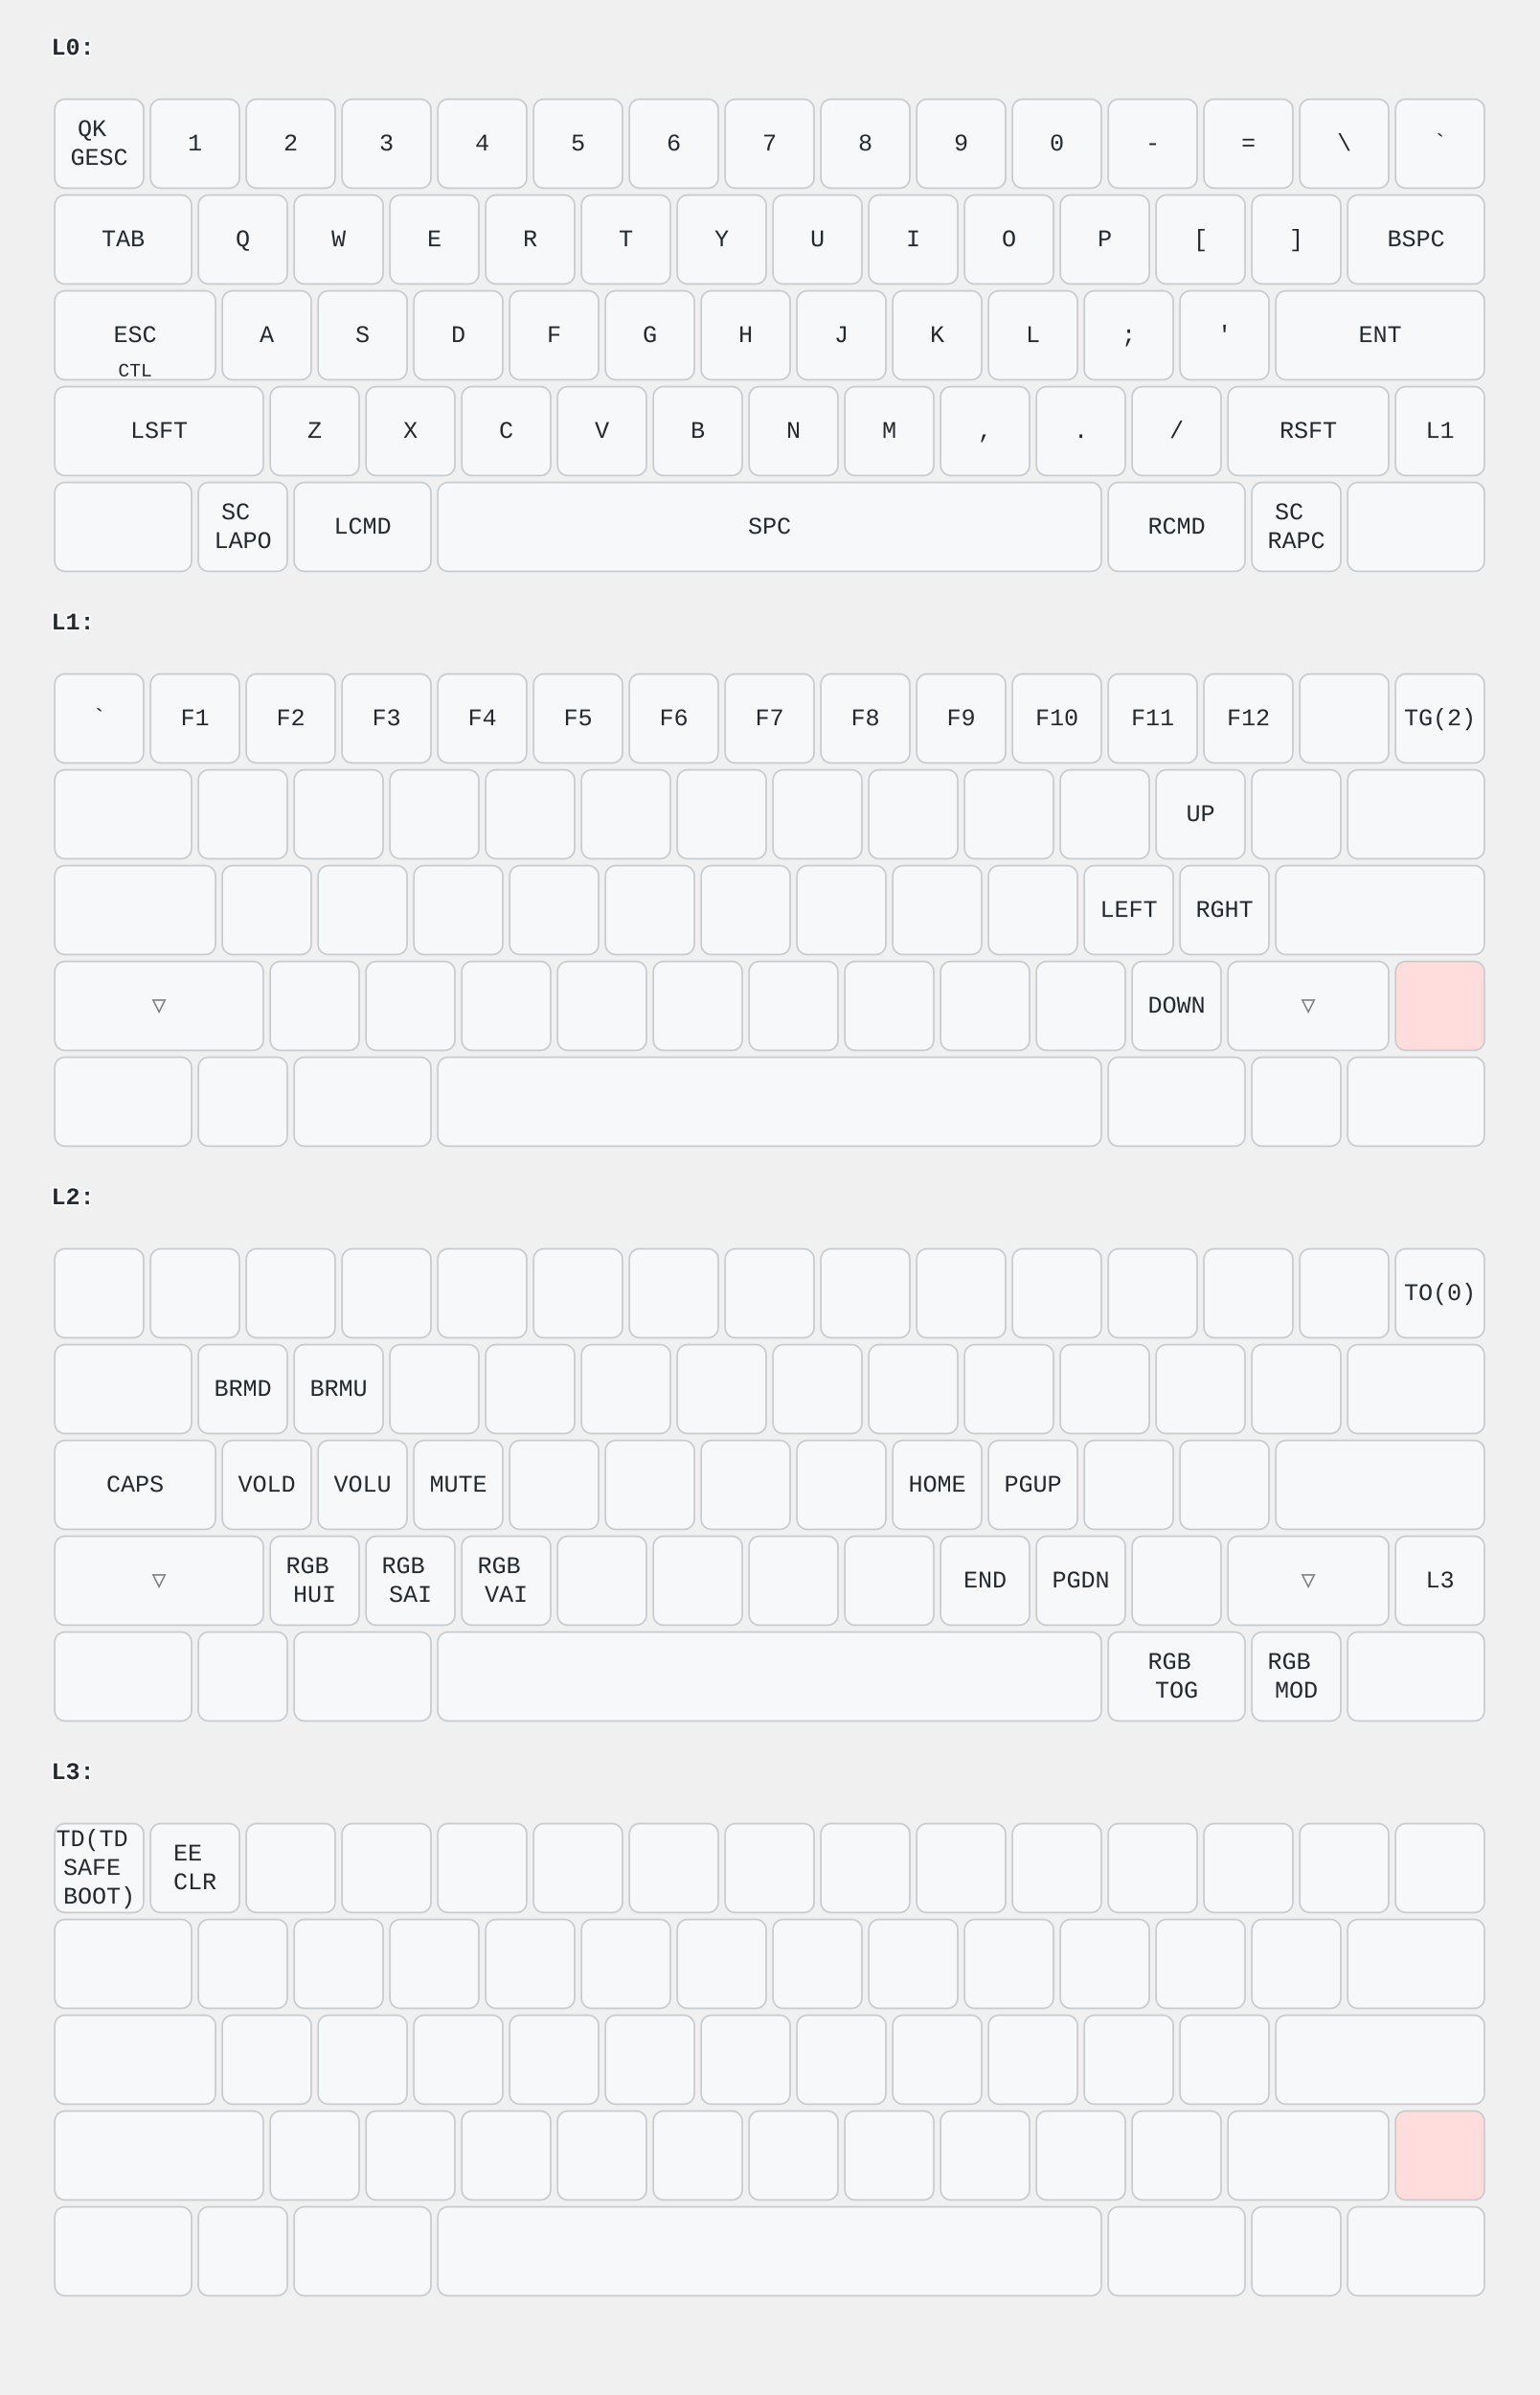
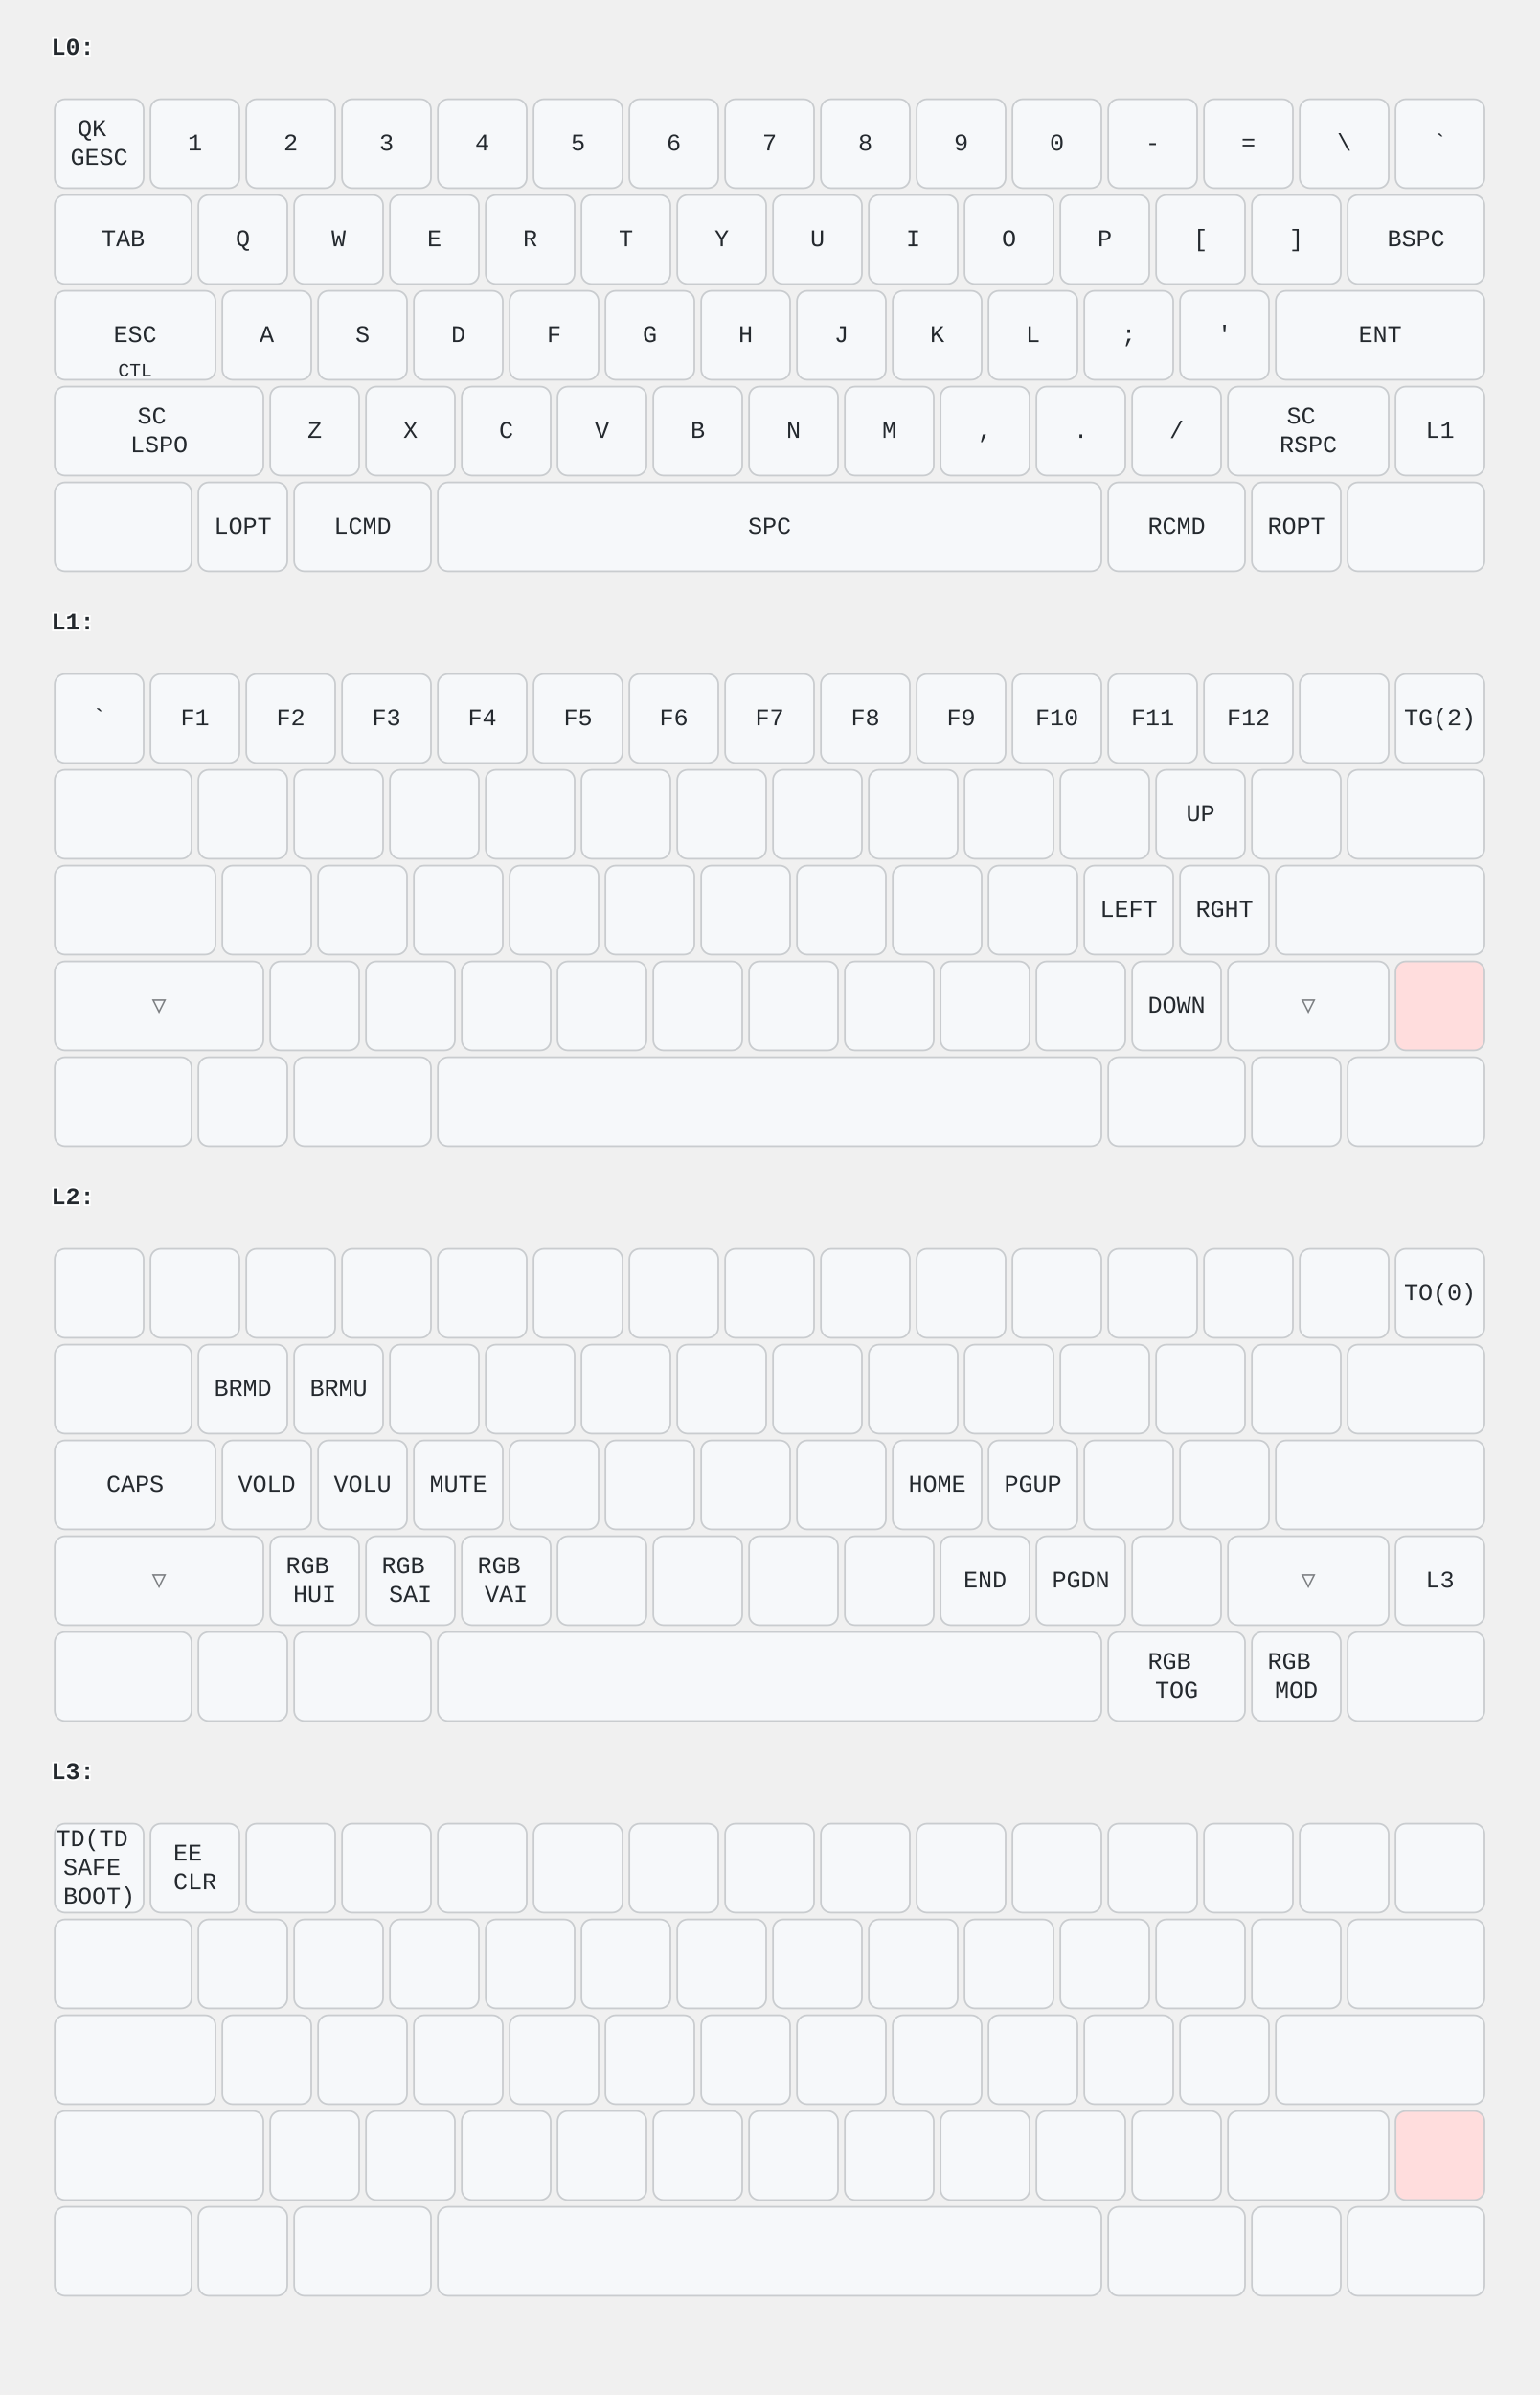
<svg xmlns="http://www.w3.org/2000/svg" width="900.0" height="1400.0" viewBox="0 0 900.0 1400.0" class="keymap">
  <style>/* inherit to force styles through use tags*/
svg path {
    fill: inherit;
}
/* font and background color specifications */
svg.keymap {
    font-family: SFMono-Regular,Consolas,Liberation Mono,Menlo,monospace;
    font-size: 14px;
    font-kerning: normal;
    text-rendering: optimizeLegibility;
    fill: #24292e;
}

/* default key styling */
rect.key {
    fill: #f6f8fa;
    stroke: #c9cccf;
    stroke-width: 1;
}

/* color accent for combo boxes */
rect.combo {
    fill: #cdf;
}

/* color accent for held keys */
rect.held, rect.combo.held {
    fill: #fdd;
}

/* color accent for ghost (optional) keys */
rect.ghost, rect.combo.ghost {
    stroke-dasharray: 4, 4;
    stroke-width: 2;
}

text {
    text-anchor: middle;
    dominant-baseline: middle;
}

/* styling for layer labels */
text.label {
    font-weight: bold;
    text-anchor: start;
    stroke: white;
    stroke-width: 2;
    paint-order: stroke;
}

/* styling for combo tap, and key hold/shifted label text */
text.combo, text.hold, text.shifted {
    font-size: 11px;
}

text.hold {
    text-anchor: middle;
    dominant-baseline: auto;
}

text.shifted {
    text-anchor: middle;
    dominant-baseline: hanging;
}

/* styling for hold/shifted label text in combo box */
text.combo.hold, text.combo.shifted {
    font-size: 8px;
}

/* lighter symbol for transparent keys */
text.trans {
    fill: #7b7e81;
}

/* styling for combo dendrons */
path.combo {
    stroke-width: 1;
    stroke: gray;
    fill: none;
}

/* Start Tabler Icons Cleanup */
/* cannot use height/width with glyphs */
.icon-tabler &gt; path {
    fill: inherit;
    stroke: inherit;
}
/* hide tabler's default box */
.icon-tabler &gt; path[stroke="none"][fill="none"] {
    visibility: collapse;
}
/* End Tabler Icons Cleanup */
</style>
  <g class="layer-L0">
    <text x="30.0" y="28.0" class="label">L0:</text>
    <rect rx="6.0" ry="6.0" x="32.0" y="58.0" width="52.0" height="52.0" class="key" />
    <text x="58.0" y="84.0" class="tap">
      <tspan x="58.0" dy="-0.6em">QK</tspan>
      <tspan x="58.0" dy="1.2em">GESC</tspan>
    </text>
    <rect rx="6.0" ry="6.0" x="88.0" y="58.0" width="52.0" height="52.0" class="key" />
    <text x="114.0" y="84.0" class="tap">1</text>
    <rect rx="6.0" ry="6.0" x="144.0" y="58.0" width="52.0" height="52.0" class="key" />
    <text x="170.0" y="84.0" class="tap">2</text>
    <rect rx="6.0" ry="6.0" x="200.0" y="58.0" width="52.0" height="52.0" class="key" />
    <text x="226.0" y="84.0" class="tap">3</text>
    <rect rx="6.0" ry="6.0" x="256.0" y="58.0" width="52.0" height="52.0" class="key" />
    <text x="282.0" y="84.0" class="tap">4</text>
    <rect rx="6.0" ry="6.0" x="312.0" y="58.0" width="52.0" height="52.0" class="key" />
    <text x="338.0" y="84.0" class="tap">5</text>
    <rect rx="6.0" ry="6.0" x="368.0" y="58.0" width="52.0" height="52.0" class="key" />
    <text x="394.0" y="84.0" class="tap">6</text>
    <rect rx="6.0" ry="6.0" x="424.0" y="58.0" width="52.0" height="52.0" class="key" />
    <text x="450.0" y="84.0" class="tap">7</text>
    <rect rx="6.0" ry="6.0" x="480.0" y="58.0" width="52.0" height="52.0" class="key" />
    <text x="506.0" y="84.0" class="tap">8</text>
    <rect rx="6.0" ry="6.0" x="536.0" y="58.0" width="52.0" height="52.0" class="key" />
    <text x="562.0" y="84.0" class="tap">9</text>
    <rect rx="6.0" ry="6.0" x="592.0" y="58.0" width="52.0" height="52.0" class="key" />
    <text x="618.0" y="84.0" class="tap">0</text>
    <rect rx="6.0" ry="6.0" x="648.0" y="58.0" width="52.0" height="52.0" class="key" />
    <text x="674.0" y="84.0" class="tap">-</text>
    <rect rx="6.0" ry="6.0" x="704.0" y="58.0" width="52.0" height="52.0" class="key" />
    <text x="730.0" y="84.0" class="tap">=</text>
    <rect rx="6.0" ry="6.0" x="760.0" y="58.0" width="52.0" height="52.0" class="key" />
    <text x="786.0" y="84.0" class="tap">\</text>
    <rect rx="6.0" ry="6.0" x="816.0" y="58.0" width="52.0" height="52.0" class="key" />
    <text x="842.0" y="84.0" class="tap">`</text>
    <rect rx="6.0" ry="6.0" x="32.0" y="114.0" width="80.0" height="52.0" class="key" />
    <text x="72.0" y="140.0" class="tap">TAB</text>
    <rect rx="6.0" ry="6.0" x="116.0" y="114.0" width="52.0" height="52.0" class="key" />
    <text x="142.0" y="140.0" class="tap">Q</text>
    <rect rx="6.0" ry="6.0" x="172.0" y="114.0" width="52.0" height="52.0" class="key" />
    <text x="198.0" y="140.0" class="tap">W</text>
    <rect rx="6.0" ry="6.0" x="228.0" y="114.0" width="52.0" height="52.0" class="key" />
    <text x="254.0" y="140.0" class="tap">E</text>
    <rect rx="6.0" ry="6.0" x="284.0" y="114.0" width="52.0" height="52.0" class="key" />
    <text x="310.0" y="140.0" class="tap">R</text>
    <rect rx="6.0" ry="6.0" x="340.0" y="114.0" width="52.0" height="52.0" class="key" />
    <text x="366.0" y="140.0" class="tap">T</text>
    <rect rx="6.0" ry="6.0" x="396.0" y="114.0" width="52.0" height="52.0" class="key" />
    <text x="422.0" y="140.0" class="tap">Y</text>
    <rect rx="6.0" ry="6.0" x="452.0" y="114.0" width="52.0" height="52.0" class="key" />
    <text x="478.0" y="140.0" class="tap">U</text>
    <rect rx="6.0" ry="6.0" x="508.0" y="114.0" width="52.0" height="52.0" class="key" />
    <text x="534.0" y="140.0" class="tap">I</text>
    <rect rx="6.0" ry="6.0" x="564.0" y="114.0" width="52.0" height="52.0" class="key" />
    <text x="590.0" y="140.0" class="tap">O</text>
    <rect rx="6.0" ry="6.0" x="620.0" y="114.0" width="52.0" height="52.0" class="key" />
    <text x="646.0" y="140.0" class="tap">P</text>
    <rect rx="6.0" ry="6.0" x="676.0" y="114.0" width="52.0" height="52.0" class="key" />
    <text x="702.0" y="140.0" class="tap">[</text>
    <rect rx="6.0" ry="6.0" x="732.0" y="114.0" width="52.0" height="52.0" class="key" />
    <text x="758.0" y="140.0" class="tap">]</text>
    <rect rx="6.0" ry="6.0" x="788.0" y="114.0" width="80.0" height="52.0" class="key" />
    <text x="828.0" y="140.0" class="tap">BSPC</text>
    <rect rx="6.0" ry="6.0" x="32.0" y="170.0" width="94.0" height="52.0" class="key" />
    <text x="79.0" y="196.0" class="tap">ESC</text>
    <text x="79.0" y="220.0" class="hold">CTL</text>
    <rect rx="6.0" ry="6.0" x="130.0" y="170.0" width="52.0" height="52.0" class="key" />
    <text x="156.0" y="196.0" class="tap">A</text>
    <rect rx="6.0" ry="6.0" x="186.0" y="170.0" width="52.0" height="52.0" class="key" />
    <text x="212.0" y="196.0" class="tap">S</text>
    <rect rx="6.0" ry="6.0" x="242.0" y="170.0" width="52.0" height="52.0" class="key" />
    <text x="268.0" y="196.0" class="tap">D</text>
    <rect rx="6.0" ry="6.0" x="298.0" y="170.0" width="52.0" height="52.0" class="key" />
    <text x="324.0" y="196.0" class="tap">F</text>
    <rect rx="6.0" ry="6.0" x="354.0" y="170.0" width="52.0" height="52.0" class="key" />
    <text x="380.0" y="196.0" class="tap">G</text>
    <rect rx="6.0" ry="6.0" x="410.0" y="170.0" width="52.0" height="52.0" class="key" />
    <text x="436.0" y="196.0" class="tap">H</text>
    <rect rx="6.0" ry="6.0" x="466.0" y="170.0" width="52.0" height="52.0" class="key" />
    <text x="492.0" y="196.0" class="tap">J</text>
    <rect rx="6.0" ry="6.0" x="522.0" y="170.0" width="52.0" height="52.0" class="key" />
    <text x="548.0" y="196.0" class="tap">K</text>
    <rect rx="6.0" ry="6.0" x="578.0" y="170.0" width="52.0" height="52.0" class="key" />
    <text x="604.0" y="196.0" class="tap">L</text>
    <rect rx="6.0" ry="6.0" x="634.0" y="170.0" width="52.0" height="52.0" class="key" />
    <text x="660.0" y="196.0" class="tap">;</text>
    <rect rx="6.0" ry="6.0" x="690.0" y="170.0" width="52.0" height="52.0" class="key" />
    <text x="716.0" y="196.0" class="tap">'</text>
    <rect rx="6.0" ry="6.0" x="746.0" y="170.0" width="122.0" height="52.0" class="key" />
    <text x="807.0" y="196.0" class="tap">ENT</text>
    <rect rx="6.0" ry="6.0" x="32.0" y="226.0" width="122.0" height="52.0" class="key" />
-     <text x="93.0" y="252.0" class="tap">LSFT</text>
+     <text x="93.0" y="252.0" class="tap">
+       <tspan x="93.0" dy="-0.6em">SC</tspan>
+       <tspan x="93.0" dy="1.2em">LSPO</tspan>
+     </text>
    <rect rx="6.0" ry="6.0" x="158.0" y="226.0" width="52.0" height="52.0" class="key" />
    <text x="184.0" y="252.0" class="tap">Z</text>
    <rect rx="6.0" ry="6.0" x="214.0" y="226.0" width="52.0" height="52.0" class="key" />
    <text x="240.0" y="252.0" class="tap">X</text>
    <rect rx="6.0" ry="6.0" x="270.0" y="226.0" width="52.0" height="52.0" class="key" />
    <text x="296.0" y="252.0" class="tap">C</text>
    <rect rx="6.0" ry="6.0" x="326.0" y="226.0" width="52.0" height="52.0" class="key" />
    <text x="352.0" y="252.0" class="tap">V</text>
    <rect rx="6.0" ry="6.0" x="382.0" y="226.0" width="52.0" height="52.0" class="key" />
    <text x="408.0" y="252.0" class="tap">B</text>
    <rect rx="6.0" ry="6.0" x="438.0" y="226.0" width="52.0" height="52.0" class="key" />
    <text x="464.0" y="252.0" class="tap">N</text>
    <rect rx="6.0" ry="6.0" x="494.0" y="226.0" width="52.0" height="52.0" class="key" />
    <text x="520.0" y="252.0" class="tap">M</text>
    <rect rx="6.0" ry="6.0" x="550.0" y="226.0" width="52.0" height="52.0" class="key" />
    <text x="576.0" y="252.0" class="tap">,</text>
    <rect rx="6.0" ry="6.0" x="606.0" y="226.0" width="52.0" height="52.0" class="key" />
    <text x="632.0" y="252.0" class="tap">.</text>
    <rect rx="6.0" ry="6.0" x="662.0" y="226.0" width="52.0" height="52.0" class="key" />
    <text x="688.0" y="252.0" class="tap">/</text>
    <rect rx="6.0" ry="6.0" x="718.0" y="226.0" width="94.0" height="52.0" class="key" />
-     <text x="765.0" y="252.0" class="tap">RSFT</text>
+     <text x="765.0" y="252.0" class="tap">
+       <tspan x="765.0" dy="-0.6em">SC</tspan>
+       <tspan x="765.0" dy="1.2em">RSPC</tspan>
+     </text>
    <rect rx="6.0" ry="6.0" x="816.0" y="226.0" width="52.0" height="52.0" class="key" />
    <text x="842.0" y="252.0" class="tap">L1</text>
    <rect rx="6.0" ry="6.0" x="32.0" y="282.0" width="80.0" height="52.0" class="key" />
    <rect rx="6.0" ry="6.0" x="116.0" y="282.0" width="52.0" height="52.0" class="key" />
-     <text x="142.0" y="308.0" class="tap">
-       <tspan x="142.0" dy="-0.6em">SC</tspan>
-       <tspan x="142.0" dy="1.2em">LAPO</tspan>
-     </text>
+     <text x="142.0" y="308.0" class="tap">LOPT</text>
    <rect rx="6.0" ry="6.0" x="172.0" y="282.0" width="80.0" height="52.0" class="key" />
    <text x="212.0" y="308.0" class="tap">LCMD</text>
    <rect rx="6.0" ry="6.0" x="256.0" y="282.0" width="388.0" height="52.0" class="key" />
    <text x="450.0" y="308.0" class="tap">SPC</text>
    <rect rx="6.0" ry="6.0" x="648.0" y="282.0" width="80.0" height="52.0" class="key" />
    <text x="688.0" y="308.0" class="tap">RCMD</text>
    <rect rx="6.0" ry="6.0" x="732.0" y="282.0" width="52.0" height="52.0" class="key" />
-     <text x="758.0" y="308.0" class="tap">
-       <tspan x="758.0" dy="-0.6em">SC</tspan>
-       <tspan x="758.0" dy="1.2em">RAPC</tspan>
-     </text>
+     <text x="758.0" y="308.0" class="tap">ROPT</text>
    <rect rx="6.0" ry="6.0" x="788.0" y="282.0" width="80.0" height="52.0" class="key" />
  </g>
  <g class="layer-L1">
    <text x="30.0" y="364.0" class="label">L1:</text>
    <rect rx="6.0" ry="6.0" x="32.0" y="394.0" width="52.0" height="52.0" class="key" />
    <text x="58.0" y="420.0" class="tap">`</text>
    <rect rx="6.0" ry="6.0" x="88.0" y="394.0" width="52.0" height="52.0" class="key" />
    <text x="114.0" y="420.0" class="tap">F1</text>
    <rect rx="6.0" ry="6.0" x="144.0" y="394.0" width="52.0" height="52.0" class="key" />
    <text x="170.0" y="420.0" class="tap">F2</text>
    <rect rx="6.0" ry="6.0" x="200.0" y="394.0" width="52.0" height="52.0" class="key" />
    <text x="226.0" y="420.0" class="tap">F3</text>
    <rect rx="6.0" ry="6.0" x="256.0" y="394.0" width="52.0" height="52.0" class="key" />
    <text x="282.0" y="420.0" class="tap">F4</text>
    <rect rx="6.0" ry="6.0" x="312.0" y="394.0" width="52.0" height="52.0" class="key" />
    <text x="338.0" y="420.0" class="tap">F5</text>
    <rect rx="6.0" ry="6.0" x="368.0" y="394.0" width="52.0" height="52.0" class="key" />
    <text x="394.0" y="420.0" class="tap">F6</text>
    <rect rx="6.0" ry="6.0" x="424.0" y="394.0" width="52.0" height="52.0" class="key" />
    <text x="450.0" y="420.0" class="tap">F7</text>
    <rect rx="6.0" ry="6.0" x="480.0" y="394.0" width="52.0" height="52.0" class="key" />
    <text x="506.0" y="420.0" class="tap">F8</text>
    <rect rx="6.0" ry="6.0" x="536.0" y="394.0" width="52.0" height="52.0" class="key" />
    <text x="562.0" y="420.0" class="tap">F9</text>
    <rect rx="6.0" ry="6.0" x="592.0" y="394.0" width="52.0" height="52.0" class="key" />
    <text x="618.0" y="420.0" class="tap">F10</text>
    <rect rx="6.0" ry="6.0" x="648.0" y="394.0" width="52.0" height="52.0" class="key" />
    <text x="674.0" y="420.0" class="tap">F11</text>
    <rect rx="6.0" ry="6.0" x="704.0" y="394.0" width="52.0" height="52.0" class="key" />
    <text x="730.0" y="420.0" class="tap">F12</text>
    <rect rx="6.0" ry="6.0" x="760.0" y="394.0" width="52.0" height="52.0" class="key" />
    <rect rx="6.0" ry="6.0" x="816.0" y="394.0" width="52.0" height="52.0" class="key" />
    <text x="842.0" y="420.0" class="tap">TG(2)</text>
    <rect rx="6.0" ry="6.0" x="32.0" y="450.0" width="80.0" height="52.0" class="key" />
    <rect rx="6.0" ry="6.0" x="116.0" y="450.0" width="52.0" height="52.0" class="key" />
    <rect rx="6.0" ry="6.0" x="172.0" y="450.0" width="52.0" height="52.0" class="key" />
    <rect rx="6.0" ry="6.0" x="228.0" y="450.0" width="52.0" height="52.0" class="key" />
    <rect rx="6.0" ry="6.0" x="284.0" y="450.0" width="52.0" height="52.0" class="key" />
    <rect rx="6.0" ry="6.0" x="340.0" y="450.0" width="52.0" height="52.0" class="key" />
    <rect rx="6.0" ry="6.0" x="396.0" y="450.0" width="52.0" height="52.0" class="key" />
    <rect rx="6.0" ry="6.0" x="452.0" y="450.0" width="52.0" height="52.0" class="key" />
    <rect rx="6.0" ry="6.0" x="508.0" y="450.0" width="52.0" height="52.0" class="key" />
    <rect rx="6.0" ry="6.0" x="564.0" y="450.0" width="52.0" height="52.0" class="key" />
    <rect rx="6.0" ry="6.0" x="620.0" y="450.0" width="52.0" height="52.0" class="key" />
    <rect rx="6.0" ry="6.0" x="676.0" y="450.0" width="52.0" height="52.0" class="key" />
    <text x="702.0" y="476.0" class="tap">UP</text>
    <rect rx="6.0" ry="6.0" x="732.0" y="450.0" width="52.0" height="52.0" class="key" />
    <rect rx="6.0" ry="6.0" x="788.0" y="450.0" width="80.0" height="52.0" class="key" />
    <rect rx="6.0" ry="6.0" x="32.0" y="506.0" width="94.0" height="52.0" class="key" />
    <rect rx="6.0" ry="6.0" x="130.0" y="506.0" width="52.0" height="52.0" class="key" />
    <rect rx="6.0" ry="6.0" x="186.0" y="506.0" width="52.0" height="52.0" class="key" />
    <rect rx="6.0" ry="6.0" x="242.0" y="506.0" width="52.0" height="52.0" class="key" />
    <rect rx="6.0" ry="6.0" x="298.0" y="506.0" width="52.0" height="52.0" class="key" />
    <rect rx="6.0" ry="6.0" x="354.0" y="506.0" width="52.0" height="52.0" class="key" />
    <rect rx="6.0" ry="6.0" x="410.0" y="506.0" width="52.0" height="52.0" class="key" />
    <rect rx="6.0" ry="6.0" x="466.0" y="506.0" width="52.0" height="52.0" class="key" />
    <rect rx="6.0" ry="6.0" x="522.0" y="506.0" width="52.0" height="52.0" class="key" />
    <rect rx="6.0" ry="6.0" x="578.0" y="506.0" width="52.0" height="52.0" class="key" />
    <rect rx="6.0" ry="6.0" x="634.0" y="506.0" width="52.0" height="52.0" class="key" />
    <text x="660.0" y="532.0" class="tap">LEFT</text>
    <rect rx="6.0" ry="6.0" x="690.0" y="506.0" width="52.0" height="52.0" class="key" />
    <text x="716.0" y="532.0" class="tap">RGHT</text>
    <rect rx="6.0" ry="6.0" x="746.0" y="506.0" width="122.0" height="52.0" class="key" />
    <rect rx="6.0" ry="6.0" x="32.0" y="562.0" width="122.0" height="52.0" class="trans key" />
    <text x="93.0" y="588.0" class="trans tap">▽</text>
    <rect rx="6.0" ry="6.0" x="158.0" y="562.0" width="52.0" height="52.0" class="key" />
    <rect rx="6.0" ry="6.0" x="214.0" y="562.0" width="52.0" height="52.0" class="key" />
    <rect rx="6.0" ry="6.0" x="270.0" y="562.0" width="52.0" height="52.0" class="key" />
    <rect rx="6.0" ry="6.0" x="326.0" y="562.0" width="52.0" height="52.0" class="key" />
    <rect rx="6.0" ry="6.0" x="382.0" y="562.0" width="52.0" height="52.0" class="key" />
    <rect rx="6.0" ry="6.0" x="438.0" y="562.0" width="52.0" height="52.0" class="key" />
    <rect rx="6.0" ry="6.0" x="494.0" y="562.0" width="52.0" height="52.0" class="key" />
    <rect rx="6.0" ry="6.0" x="550.0" y="562.0" width="52.0" height="52.0" class="key" />
    <rect rx="6.0" ry="6.0" x="606.0" y="562.0" width="52.0" height="52.0" class="key" />
    <rect rx="6.0" ry="6.0" x="662.0" y="562.0" width="52.0" height="52.0" class="key" />
    <text x="688.0" y="588.0" class="tap">DOWN</text>
    <rect rx="6.0" ry="6.0" x="718.0" y="562.0" width="94.0" height="52.0" class="trans key" />
    <text x="765.0" y="588.0" class="trans tap">▽</text>
    <rect rx="6.0" ry="6.0" x="816.0" y="562.0" width="52.0" height="52.0" class="held key" />
    <rect rx="6.0" ry="6.0" x="32.0" y="618.0" width="80.0" height="52.0" class="key" />
    <rect rx="6.0" ry="6.0" x="116.0" y="618.0" width="52.0" height="52.0" class="key" />
    <rect rx="6.0" ry="6.0" x="172.0" y="618.0" width="80.0" height="52.0" class="key" />
    <rect rx="6.0" ry="6.0" x="256.0" y="618.0" width="388.0" height="52.0" class="key" />
    <rect rx="6.0" ry="6.0" x="648.0" y="618.0" width="80.0" height="52.0" class="key" />
    <rect rx="6.0" ry="6.0" x="732.0" y="618.0" width="52.0" height="52.0" class="key" />
    <rect rx="6.0" ry="6.0" x="788.0" y="618.0" width="80.0" height="52.0" class="key" />
  </g>
  <g class="layer-L2">
    <text x="30.0" y="700.0" class="label">L2:</text>
    <rect rx="6.0" ry="6.0" x="32.0" y="730.0" width="52.0" height="52.0" class="key" />
    <rect rx="6.0" ry="6.0" x="88.0" y="730.0" width="52.0" height="52.0" class="key" />
    <rect rx="6.0" ry="6.0" x="144.0" y="730.0" width="52.0" height="52.0" class="key" />
    <rect rx="6.0" ry="6.0" x="200.0" y="730.0" width="52.0" height="52.0" class="key" />
    <rect rx="6.0" ry="6.0" x="256.0" y="730.0" width="52.0" height="52.0" class="key" />
    <rect rx="6.0" ry="6.0" x="312.0" y="730.0" width="52.0" height="52.0" class="key" />
    <rect rx="6.0" ry="6.0" x="368.0" y="730.0" width="52.0" height="52.0" class="key" />
    <rect rx="6.0" ry="6.0" x="424.0" y="730.0" width="52.0" height="52.0" class="key" />
    <rect rx="6.0" ry="6.0" x="480.0" y="730.0" width="52.0" height="52.0" class="key" />
    <rect rx="6.0" ry="6.0" x="536.0" y="730.0" width="52.0" height="52.0" class="key" />
    <rect rx="6.0" ry="6.0" x="592.0" y="730.0" width="52.0" height="52.0" class="key" />
    <rect rx="6.0" ry="6.0" x="648.0" y="730.0" width="52.0" height="52.0" class="key" />
    <rect rx="6.0" ry="6.0" x="704.0" y="730.0" width="52.0" height="52.0" class="key" />
    <rect rx="6.0" ry="6.0" x="760.0" y="730.0" width="52.0" height="52.0" class="key" />
    <rect rx="6.0" ry="6.0" x="816.0" y="730.0" width="52.0" height="52.0" class="key" />
    <text x="842.0" y="756.0" class="tap">TO(0)</text>
    <rect rx="6.0" ry="6.0" x="32.0" y="786.0" width="80.0" height="52.0" class="key" />
    <rect rx="6.0" ry="6.0" x="116.0" y="786.0" width="52.0" height="52.0" class="key" />
    <text x="142.0" y="812.0" class="tap">BRMD</text>
    <rect rx="6.0" ry="6.0" x="172.0" y="786.0" width="52.0" height="52.0" class="key" />
    <text x="198.0" y="812.0" class="tap">BRMU</text>
    <rect rx="6.0" ry="6.0" x="228.0" y="786.0" width="52.0" height="52.0" class="key" />
    <rect rx="6.0" ry="6.0" x="284.0" y="786.0" width="52.0" height="52.0" class="key" />
    <rect rx="6.0" ry="6.0" x="340.0" y="786.0" width="52.0" height="52.0" class="key" />
    <rect rx="6.0" ry="6.0" x="396.0" y="786.0" width="52.0" height="52.0" class="key" />
    <rect rx="6.0" ry="6.0" x="452.0" y="786.0" width="52.0" height="52.0" class="key" />
    <rect rx="6.0" ry="6.0" x="508.0" y="786.0" width="52.0" height="52.0" class="key" />
    <rect rx="6.0" ry="6.0" x="564.0" y="786.0" width="52.0" height="52.0" class="key" />
    <rect rx="6.0" ry="6.0" x="620.0" y="786.0" width="52.0" height="52.0" class="key" />
    <rect rx="6.0" ry="6.0" x="676.0" y="786.0" width="52.0" height="52.0" class="key" />
    <rect rx="6.0" ry="6.0" x="732.0" y="786.0" width="52.0" height="52.0" class="key" />
    <rect rx="6.0" ry="6.0" x="788.0" y="786.0" width="80.0" height="52.0" class="key" />
    <rect rx="6.0" ry="6.0" x="32.0" y="842.0" width="94.0" height="52.0" class="key" />
    <text x="79.0" y="868.0" class="tap">CAPS</text>
    <rect rx="6.0" ry="6.0" x="130.0" y="842.0" width="52.0" height="52.0" class="key" />
    <text x="156.0" y="868.0" class="tap">VOLD</text>
    <rect rx="6.0" ry="6.0" x="186.0" y="842.0" width="52.0" height="52.0" class="key" />
    <text x="212.0" y="868.0" class="tap">VOLU</text>
    <rect rx="6.0" ry="6.0" x="242.0" y="842.0" width="52.0" height="52.0" class="key" />
    <text x="268.0" y="868.0" class="tap">MUTE</text>
    <rect rx="6.0" ry="6.0" x="298.0" y="842.0" width="52.0" height="52.0" class="key" />
    <rect rx="6.0" ry="6.0" x="354.0" y="842.0" width="52.0" height="52.0" class="key" />
    <rect rx="6.0" ry="6.0" x="410.0" y="842.0" width="52.0" height="52.0" class="key" />
    <rect rx="6.0" ry="6.0" x="466.0" y="842.0" width="52.0" height="52.0" class="key" />
    <rect rx="6.0" ry="6.0" x="522.0" y="842.0" width="52.0" height="52.0" class="key" />
    <text x="548.0" y="868.0" class="tap">HOME</text>
    <rect rx="6.0" ry="6.0" x="578.0" y="842.0" width="52.0" height="52.0" class="key" />
    <text x="604.0" y="868.0" class="tap">PGUP</text>
    <rect rx="6.0" ry="6.0" x="634.0" y="842.0" width="52.0" height="52.0" class="key" />
    <rect rx="6.0" ry="6.0" x="690.0" y="842.0" width="52.0" height="52.0" class="key" />
    <rect rx="6.0" ry="6.0" x="746.0" y="842.0" width="122.0" height="52.0" class="key" />
    <rect rx="6.0" ry="6.0" x="32.0" y="898.0" width="122.0" height="52.0" class="trans key" />
    <text x="93.0" y="924.0" class="trans tap">▽</text>
    <rect rx="6.0" ry="6.0" x="158.0" y="898.0" width="52.0" height="52.0" class="key" />
    <text x="184.0" y="924.0" class="tap">
      <tspan x="184.0" dy="-0.6em">RGB</tspan>
      <tspan x="184.0" dy="1.2em">HUI</tspan>
    </text>
    <rect rx="6.0" ry="6.0" x="214.0" y="898.0" width="52.0" height="52.0" class="key" />
    <text x="240.0" y="924.0" class="tap">
      <tspan x="240.0" dy="-0.6em">RGB</tspan>
      <tspan x="240.0" dy="1.2em">SAI</tspan>
    </text>
    <rect rx="6.0" ry="6.0" x="270.0" y="898.0" width="52.0" height="52.0" class="key" />
    <text x="296.0" y="924.0" class="tap">
      <tspan x="296.0" dy="-0.6em">RGB</tspan>
      <tspan x="296.0" dy="1.2em">VAI</tspan>
    </text>
    <rect rx="6.0" ry="6.0" x="326.0" y="898.0" width="52.0" height="52.0" class="key" />
    <rect rx="6.0" ry="6.0" x="382.0" y="898.0" width="52.0" height="52.0" class="key" />
    <rect rx="6.0" ry="6.0" x="438.0" y="898.0" width="52.0" height="52.0" class="key" />
    <rect rx="6.0" ry="6.0" x="494.0" y="898.0" width="52.0" height="52.0" class="key" />
    <rect rx="6.0" ry="6.0" x="550.0" y="898.0" width="52.0" height="52.0" class="key" />
    <text x="576.0" y="924.0" class="tap">END</text>
    <rect rx="6.0" ry="6.0" x="606.0" y="898.0" width="52.0" height="52.0" class="key" />
    <text x="632.0" y="924.0" class="tap">PGDN</text>
    <rect rx="6.0" ry="6.0" x="662.0" y="898.0" width="52.0" height="52.0" class="key" />
    <rect rx="6.0" ry="6.0" x="718.0" y="898.0" width="94.0" height="52.0" class="trans key" />
    <text x="765.0" y="924.0" class="trans tap">▽</text>
    <rect rx="6.0" ry="6.0" x="816.0" y="898.0" width="52.0" height="52.0" class="key" />
    <text x="842.0" y="924.0" class="tap">L3</text>
    <rect rx="6.0" ry="6.0" x="32.0" y="954.0" width="80.0" height="52.0" class="key" />
    <rect rx="6.0" ry="6.0" x="116.0" y="954.0" width="52.0" height="52.0" class="key" />
    <rect rx="6.0" ry="6.0" x="172.0" y="954.0" width="80.0" height="52.0" class="key" />
    <rect rx="6.0" ry="6.0" x="256.0" y="954.0" width="388.0" height="52.0" class="key" />
    <rect rx="6.0" ry="6.0" x="648.0" y="954.0" width="80.0" height="52.0" class="key" />
    <text x="688.0" y="980.0" class="tap">
      <tspan x="688.0" dy="-0.6em">RGB</tspan>
      <tspan x="688.0" dy="1.2em">TOG</tspan>
    </text>
    <rect rx="6.0" ry="6.0" x="732.0" y="954.0" width="52.0" height="52.0" class="key" />
    <text x="758.0" y="980.0" class="tap">
      <tspan x="758.0" dy="-0.6em">RGB</tspan>
      <tspan x="758.0" dy="1.2em">MOD</tspan>
    </text>
    <rect rx="6.0" ry="6.0" x="788.0" y="954.0" width="80.0" height="52.0" class="key" />
  </g>
  <g class="layer-L3">
    <text x="30.0" y="1036.0" class="label">L3:</text>
    <rect rx="6.0" ry="6.0" x="32.0" y="1066.0" width="52.0" height="52.0" class="key" />
    <text x="58.0" y="1092.0" class="tap">
      <tspan x="58.0" dy="-1.2em">TD(TD</tspan>
      <tspan x="58.0" dy="1.2em">SAFE</tspan>
      <tspan x="58.0" dy="1.2em">BOOT)</tspan>
    </text>
    <rect rx="6.0" ry="6.0" x="88.0" y="1066.0" width="52.0" height="52.0" class="key" />
    <text x="114.0" y="1092.0" class="tap">
      <tspan x="114.0" dy="-0.6em">EE</tspan>
      <tspan x="114.0" dy="1.2em">CLR</tspan>
    </text>
    <rect rx="6.0" ry="6.0" x="144.0" y="1066.0" width="52.0" height="52.0" class="key" />
    <rect rx="6.0" ry="6.0" x="200.0" y="1066.0" width="52.0" height="52.0" class="key" />
    <rect rx="6.0" ry="6.0" x="256.0" y="1066.0" width="52.0" height="52.0" class="key" />
    <rect rx="6.0" ry="6.0" x="312.0" y="1066.0" width="52.0" height="52.0" class="key" />
    <rect rx="6.0" ry="6.0" x="368.0" y="1066.0" width="52.0" height="52.0" class="key" />
    <rect rx="6.0" ry="6.0" x="424.0" y="1066.0" width="52.0" height="52.0" class="key" />
    <rect rx="6.0" ry="6.0" x="480.0" y="1066.0" width="52.0" height="52.0" class="key" />
    <rect rx="6.0" ry="6.0" x="536.0" y="1066.0" width="52.0" height="52.0" class="key" />
    <rect rx="6.0" ry="6.0" x="592.0" y="1066.0" width="52.0" height="52.0" class="key" />
    <rect rx="6.0" ry="6.0" x="648.0" y="1066.0" width="52.0" height="52.0" class="key" />
    <rect rx="6.0" ry="6.0" x="704.0" y="1066.0" width="52.0" height="52.0" class="key" />
    <rect rx="6.0" ry="6.0" x="760.0" y="1066.0" width="52.0" height="52.0" class="key" />
    <rect rx="6.0" ry="6.0" x="816.0" y="1066.0" width="52.0" height="52.0" class="key" />
    <rect rx="6.0" ry="6.0" x="32.0" y="1122.0" width="80.0" height="52.0" class="key" />
    <rect rx="6.0" ry="6.0" x="116.0" y="1122.0" width="52.0" height="52.0" class="key" />
    <rect rx="6.0" ry="6.0" x="172.0" y="1122.0" width="52.0" height="52.0" class="key" />
    <rect rx="6.0" ry="6.0" x="228.0" y="1122.0" width="52.0" height="52.0" class="key" />
    <rect rx="6.0" ry="6.0" x="284.0" y="1122.0" width="52.0" height="52.0" class="key" />
    <rect rx="6.0" ry="6.0" x="340.0" y="1122.0" width="52.0" height="52.0" class="key" />
    <rect rx="6.0" ry="6.0" x="396.0" y="1122.0" width="52.0" height="52.0" class="key" />
    <rect rx="6.0" ry="6.0" x="452.0" y="1122.0" width="52.0" height="52.0" class="key" />
    <rect rx="6.0" ry="6.0" x="508.0" y="1122.0" width="52.0" height="52.0" class="key" />
    <rect rx="6.0" ry="6.0" x="564.0" y="1122.0" width="52.0" height="52.0" class="key" />
    <rect rx="6.0" ry="6.0" x="620.0" y="1122.0" width="52.0" height="52.0" class="key" />
    <rect rx="6.0" ry="6.0" x="676.0" y="1122.0" width="52.0" height="52.0" class="key" />
    <rect rx="6.0" ry="6.0" x="732.0" y="1122.0" width="52.0" height="52.0" class="key" />
    <rect rx="6.0" ry="6.0" x="788.0" y="1122.0" width="80.0" height="52.0" class="key" />
    <rect rx="6.0" ry="6.0" x="32.0" y="1178.0" width="94.0" height="52.0" class="key" />
    <rect rx="6.0" ry="6.0" x="130.0" y="1178.0" width="52.0" height="52.0" class="key" />
    <rect rx="6.0" ry="6.0" x="186.0" y="1178.0" width="52.0" height="52.0" class="key" />
    <rect rx="6.0" ry="6.0" x="242.0" y="1178.0" width="52.0" height="52.0" class="key" />
    <rect rx="6.0" ry="6.0" x="298.0" y="1178.0" width="52.0" height="52.0" class="key" />
    <rect rx="6.0" ry="6.0" x="354.0" y="1178.0" width="52.0" height="52.0" class="key" />
    <rect rx="6.0" ry="6.0" x="410.0" y="1178.0" width="52.0" height="52.0" class="key" />
    <rect rx="6.0" ry="6.0" x="466.0" y="1178.0" width="52.0" height="52.0" class="key" />
    <rect rx="6.0" ry="6.0" x="522.0" y="1178.0" width="52.0" height="52.0" class="key" />
    <rect rx="6.0" ry="6.0" x="578.0" y="1178.0" width="52.0" height="52.0" class="key" />
    <rect rx="6.0" ry="6.0" x="634.0" y="1178.0" width="52.0" height="52.0" class="key" />
    <rect rx="6.0" ry="6.0" x="690.0" y="1178.0" width="52.0" height="52.0" class="key" />
    <rect rx="6.0" ry="6.0" x="746.0" y="1178.0" width="122.0" height="52.0" class="key" />
    <rect rx="6.0" ry="6.0" x="32.0" y="1234.0" width="122.0" height="52.0" class="key" />
    <rect rx="6.0" ry="6.0" x="158.0" y="1234.0" width="52.0" height="52.0" class="key" />
    <rect rx="6.0" ry="6.0" x="214.0" y="1234.0" width="52.0" height="52.0" class="key" />
    <rect rx="6.0" ry="6.0" x="270.0" y="1234.0" width="52.0" height="52.0" class="key" />
    <rect rx="6.0" ry="6.0" x="326.0" y="1234.0" width="52.0" height="52.0" class="key" />
    <rect rx="6.0" ry="6.0" x="382.0" y="1234.0" width="52.0" height="52.0" class="key" />
    <rect rx="6.0" ry="6.0" x="438.0" y="1234.0" width="52.0" height="52.0" class="key" />
    <rect rx="6.0" ry="6.0" x="494.0" y="1234.0" width="52.0" height="52.0" class="key" />
    <rect rx="6.0" ry="6.0" x="550.0" y="1234.0" width="52.0" height="52.0" class="key" />
    <rect rx="6.0" ry="6.0" x="606.0" y="1234.0" width="52.0" height="52.0" class="key" />
    <rect rx="6.0" ry="6.0" x="662.0" y="1234.0" width="52.0" height="52.0" class="key" />
    <rect rx="6.0" ry="6.0" x="718.0" y="1234.0" width="94.0" height="52.0" class="key" />
    <rect rx="6.0" ry="6.0" x="816.0" y="1234.0" width="52.0" height="52.0" class="held key" />
    <rect rx="6.0" ry="6.0" x="32.0" y="1290.0" width="80.0" height="52.0" class="key" />
    <rect rx="6.0" ry="6.0" x="116.0" y="1290.0" width="52.0" height="52.0" class="key" />
    <rect rx="6.0" ry="6.0" x="172.0" y="1290.0" width="80.0" height="52.0" class="key" />
    <rect rx="6.0" ry="6.0" x="256.0" y="1290.0" width="388.0" height="52.0" class="key" />
    <rect rx="6.0" ry="6.0" x="648.0" y="1290.0" width="80.0" height="52.0" class="key" />
    <rect rx="6.0" ry="6.0" x="732.0" y="1290.0" width="52.0" height="52.0" class="key" />
    <rect rx="6.0" ry="6.0" x="788.0" y="1290.0" width="80.0" height="52.0" class="key" />
  </g>
</svg>
